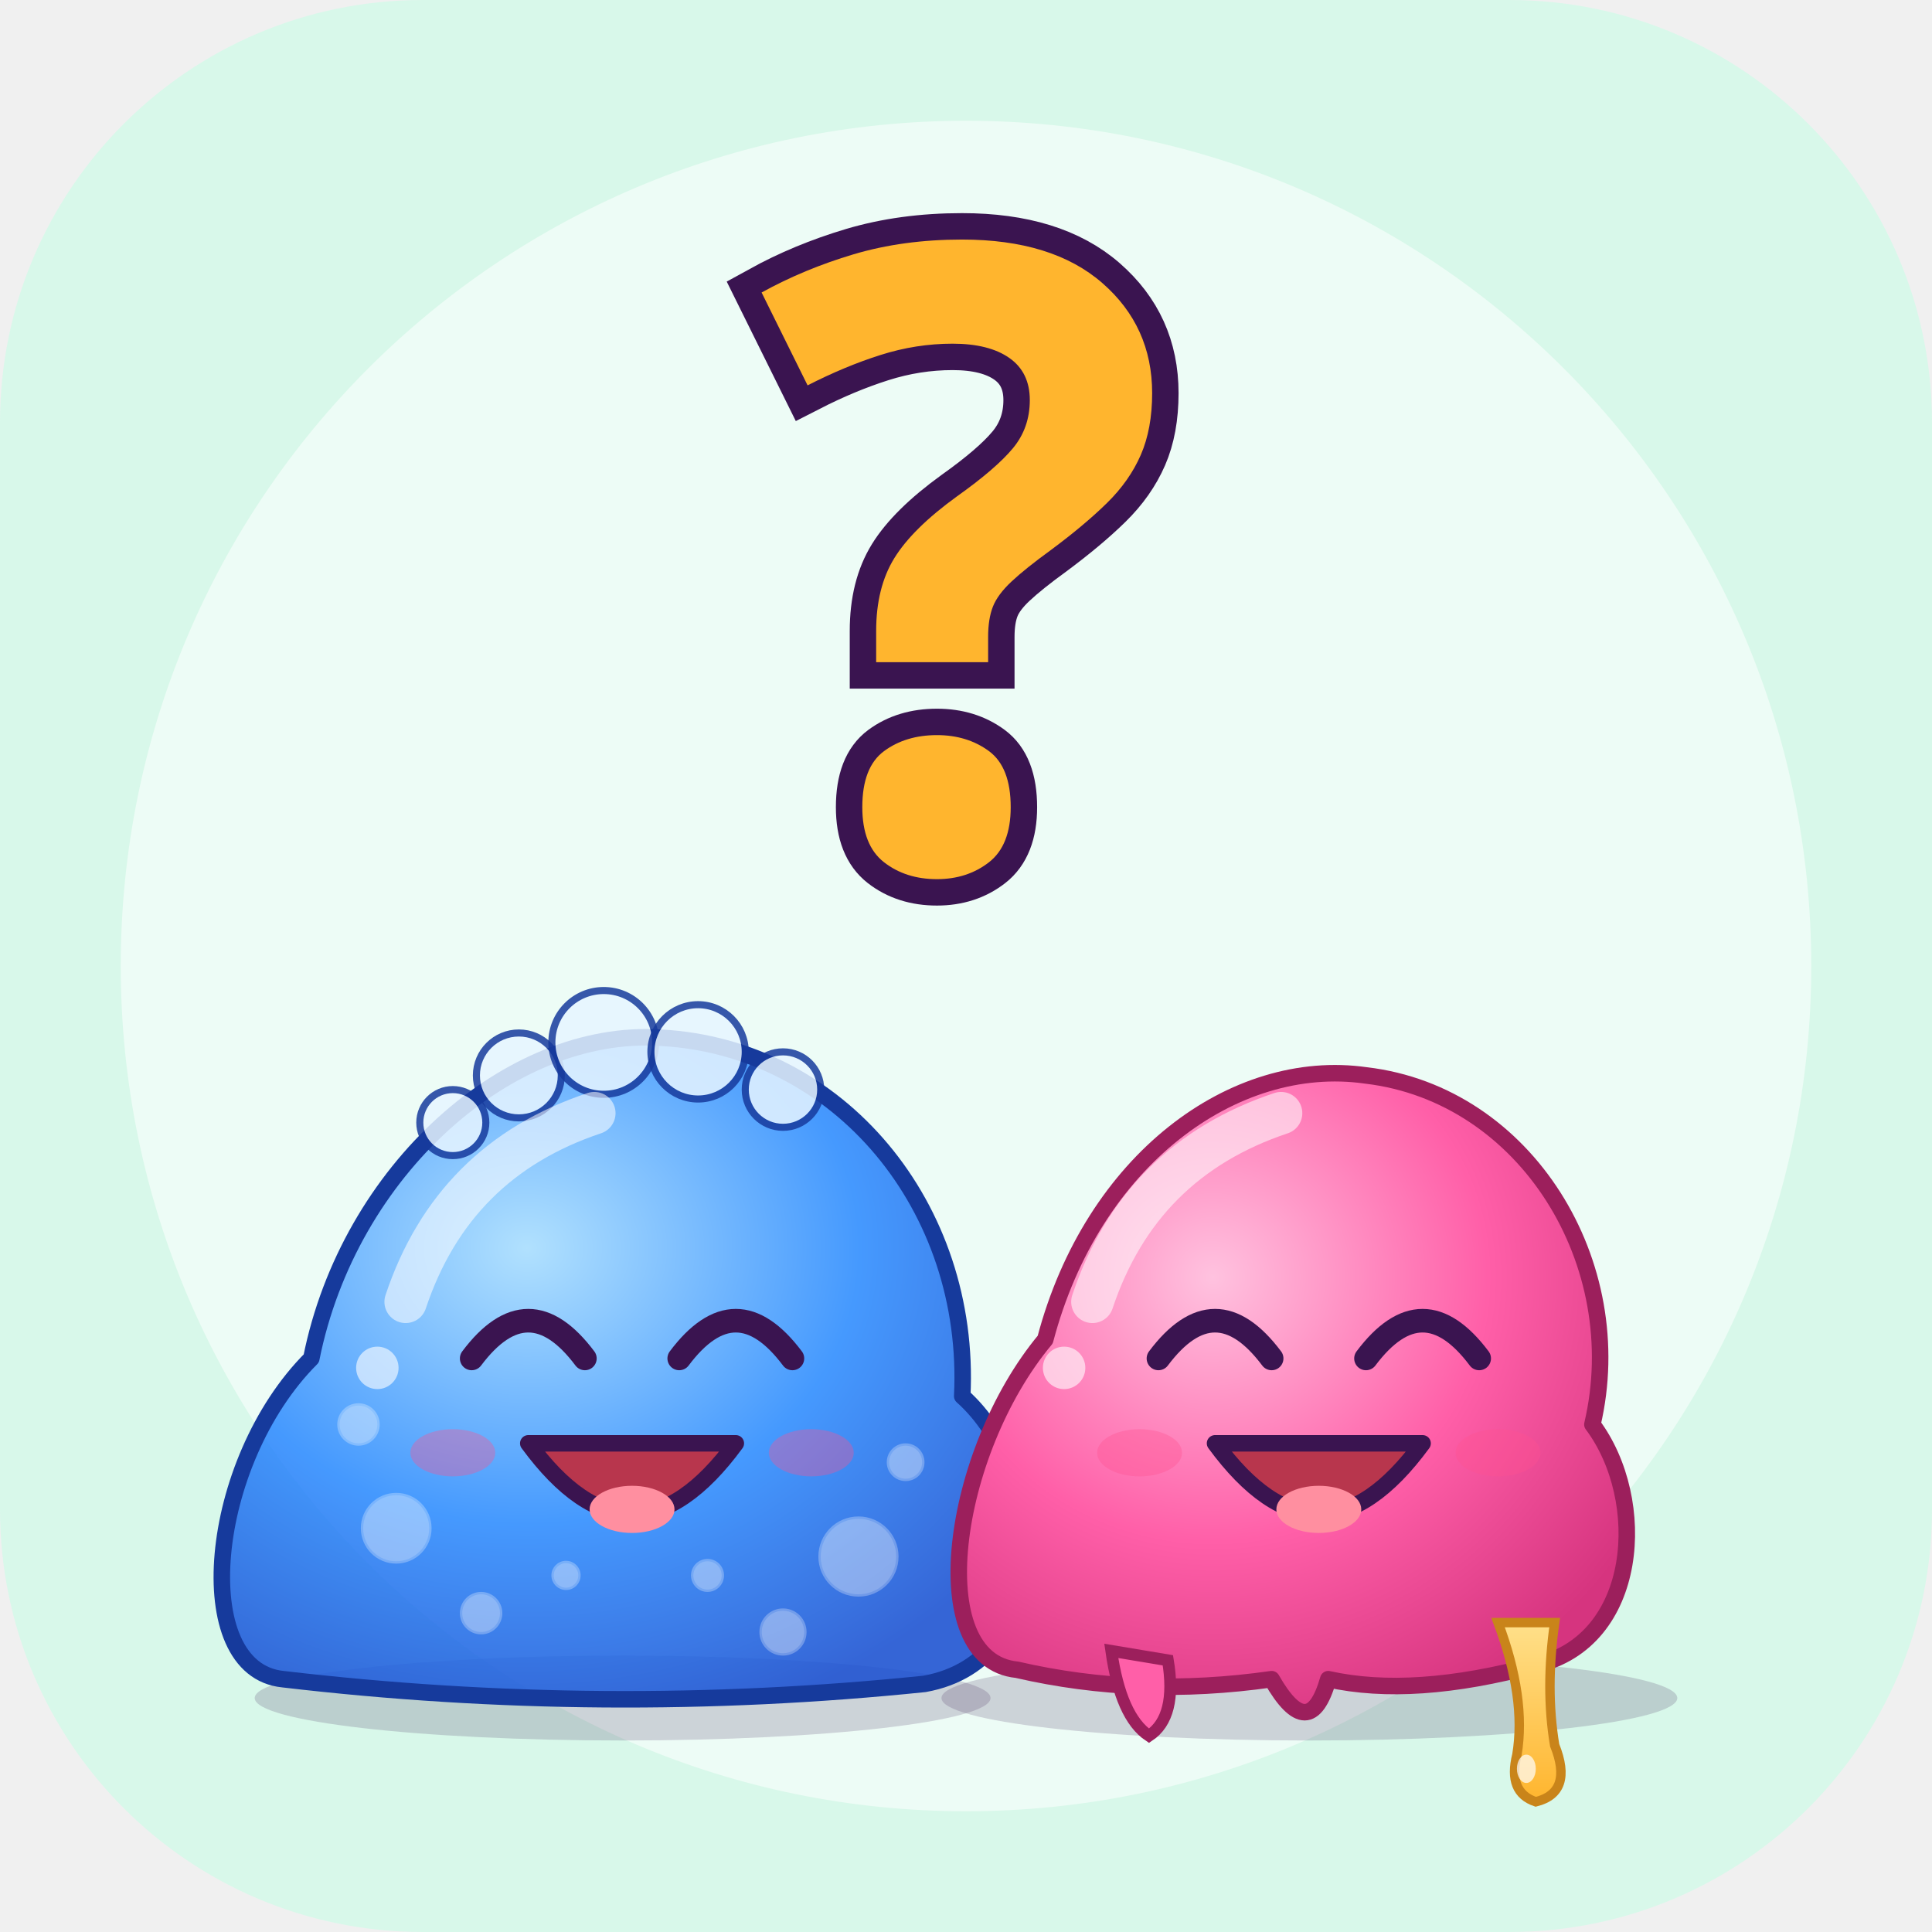
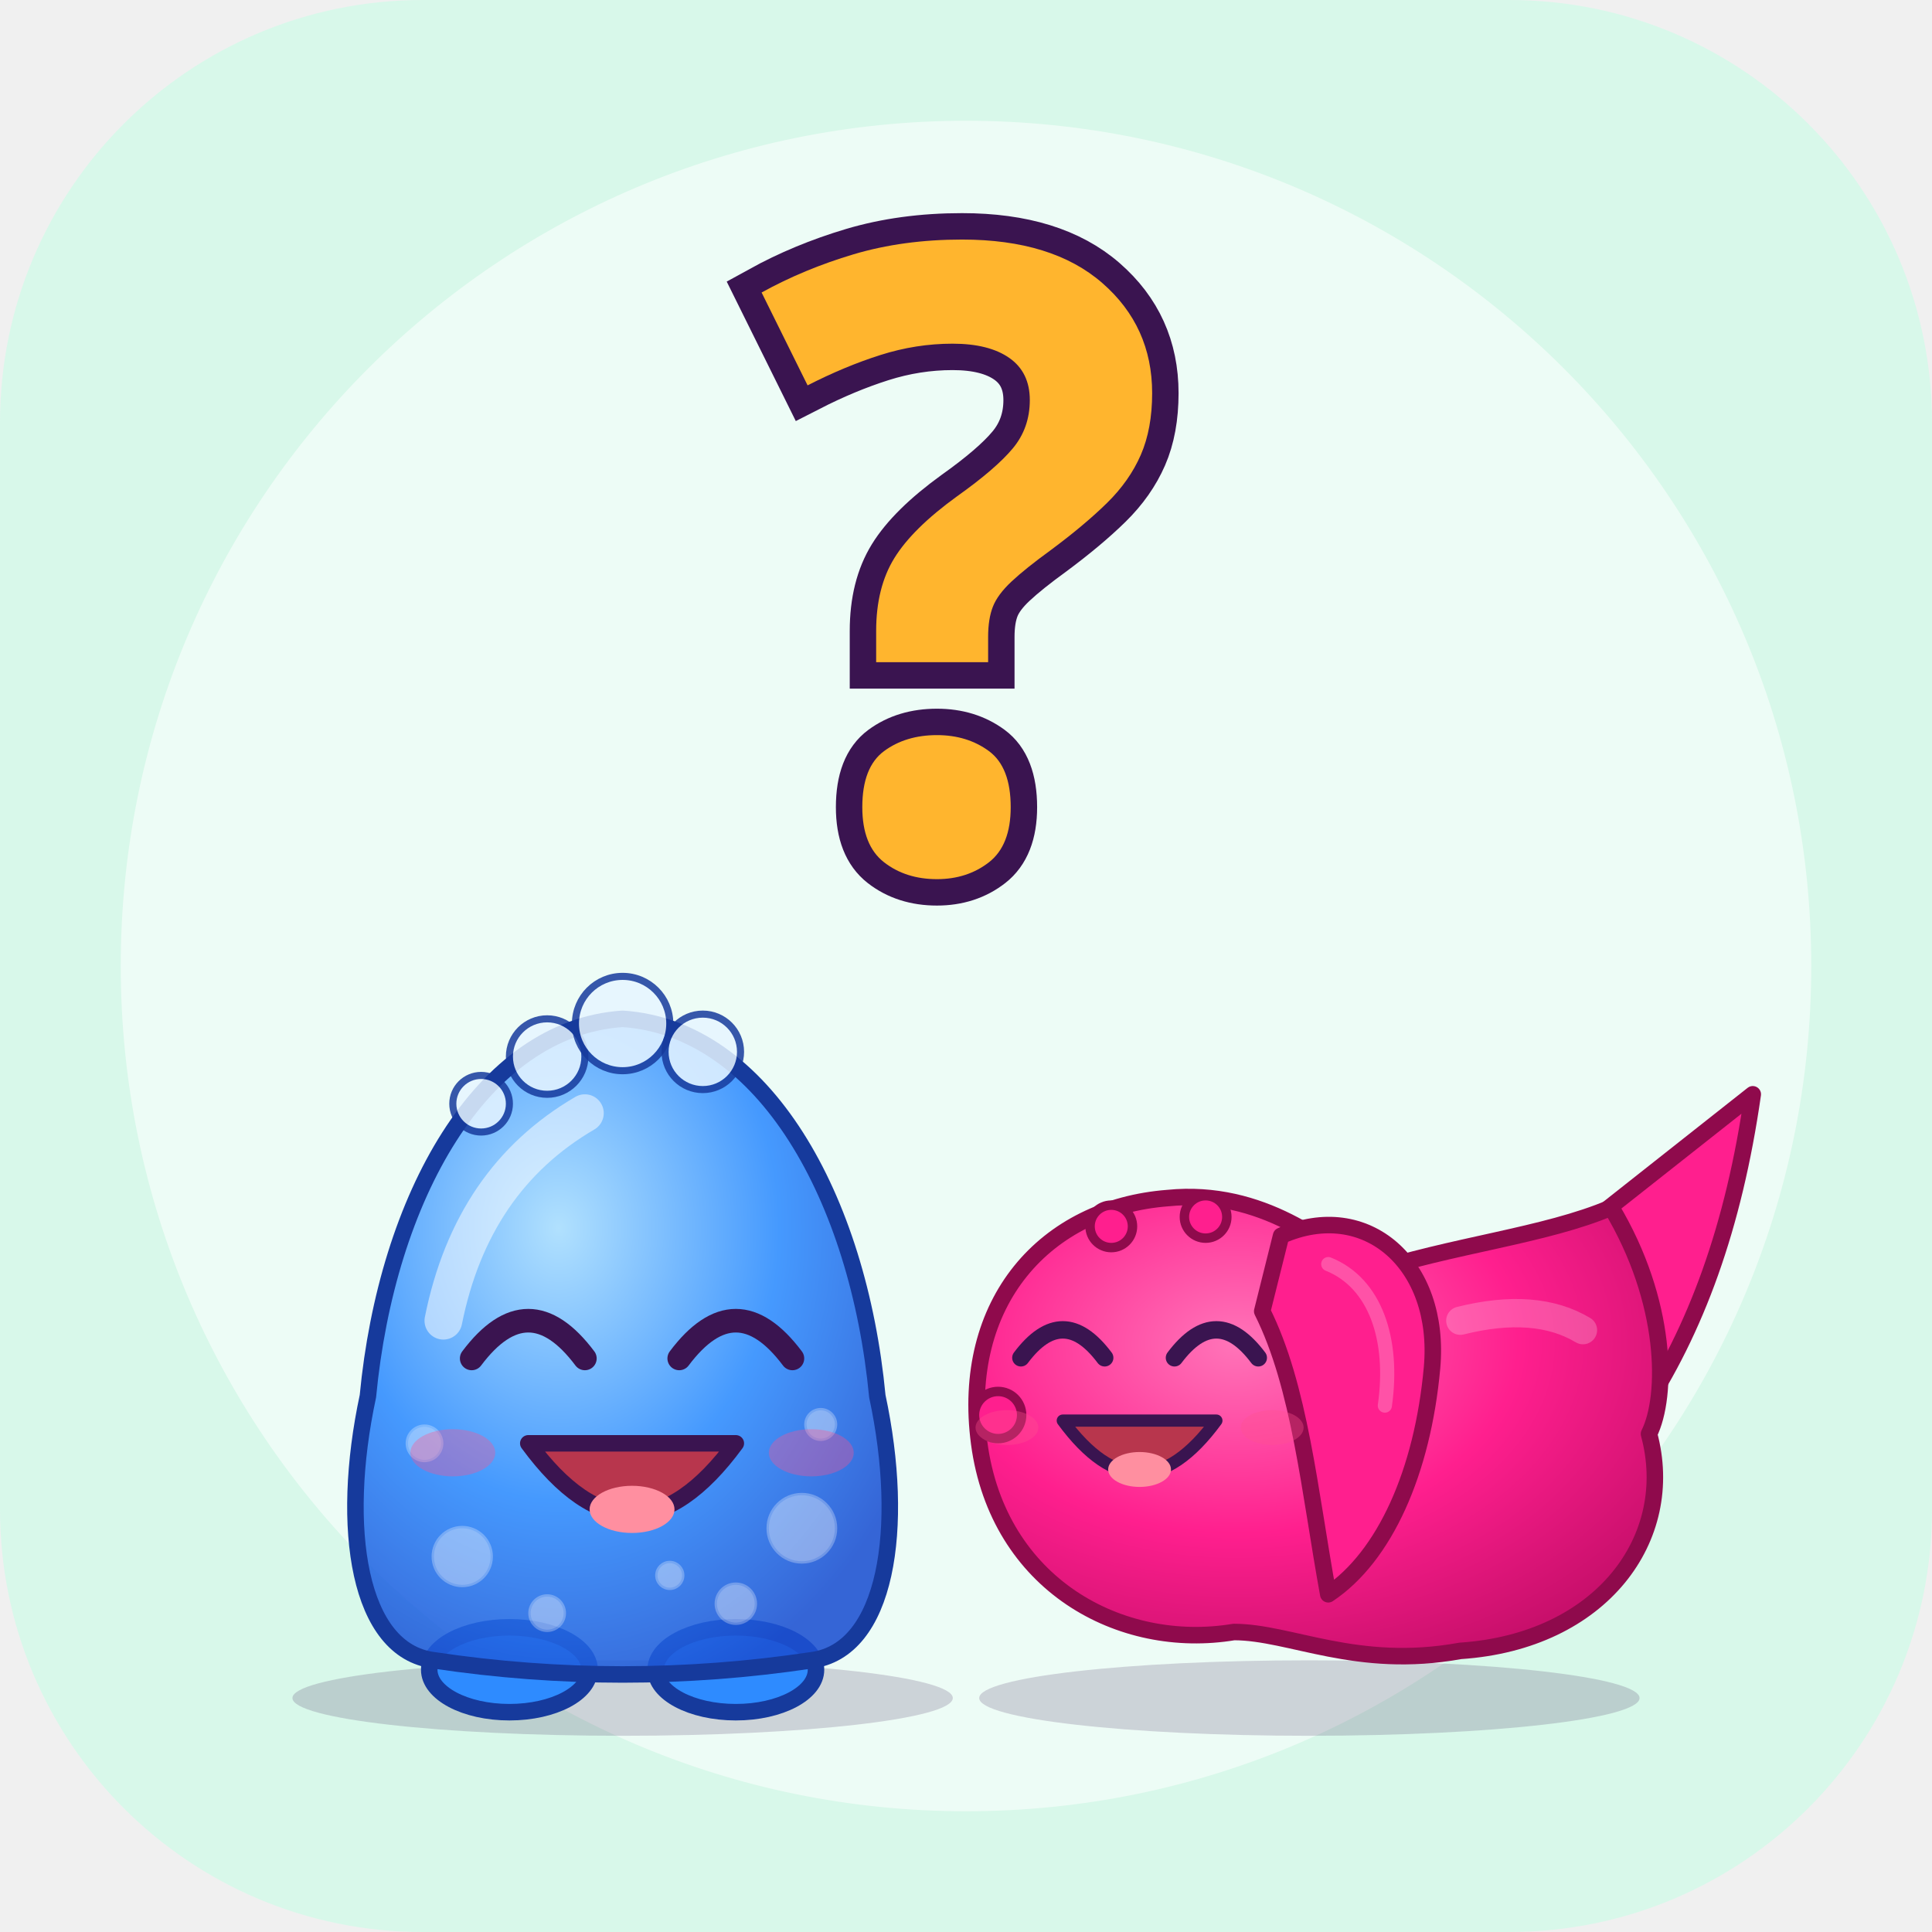
<svg xmlns="http://www.w3.org/2000/svg" viewBox="0 0 512 512">
  <rect width="512" height="512" rx="112" fill="#d8f8ea" />
  <circle cx="256" cy="256" r="224" fill="#fff" opacity=".55" />
  <text x="256" y="230" text-anchor="middle" font-family="Fredoka,Arial Rounded MT Bold,sans-serif" font-weight="700" font-size="230" fill="#ffb52e" stroke="#3a1450" stroke-width="14" paint-order="stroke">?</text>
  <g transform="translate(40 230) scale(1.25)">
    <defs>
      <radialGradient id="ibco" cx="38%" cy="32%" r="75%">
        <stop offset="0" stop-color="#a8dcff" />
        <stop offset=".55" stop-color="#2e8bff" />
        <stop offset="1" stop-color="#1b4fd1" />
      </radialGradient>
-       <linearGradient id="ibme" x1="0" y1="0" x2="0" y2="1">
-         <stop offset="0" stop-color="#ffe08a" />
-         <stop offset="1" stop-color="#ffb52e" />
-       </linearGradient>
    </defs>
    <g class="qm-blue qm-pula">
-       <ellipse cx="100" cy="176" rx="78" ry="9" fill="#3a1450" opacity="0.18" />
-       <path d="M28,172 C8,170 12,126 34,104 C42,64 76,34 108,36 C146,38 174,72 172,112 C190,128 192,168 164,173 Q96,180 28,172Z" fill="url(#ibco)" fill-opacity="0.88" stroke="#163a9c" stroke-width="3.5" stroke-linejoin="round" />
-       <circle cx="52" cy="140" r="7" fill="#ffffff" opacity="0.4" stroke="#ffffff" stroke-width="1" stroke-opacity="0.7" />
-       <circle cx="70" cy="158" r="4" fill="#ffffff" opacity="0.4" stroke="#ffffff" stroke-width="1" stroke-opacity="0.7" />
-       <circle cx="150" cy="146" r="8" fill="#ffffff" opacity="0.4" stroke="#ffffff" stroke-width="1" stroke-opacity="0.7" />
-       <circle cx="134" cy="162" r="4.5" fill="#ffffff" opacity="0.4" stroke="#ffffff" stroke-width="1" stroke-opacity="0.7" />
-       <circle cx="160" cy="126" r="3.5" fill="#ffffff" opacity="0.4" stroke="#ffffff" stroke-width="1" stroke-opacity="0.7" />
-       <circle cx="44" cy="118" r="4" fill="#ffffff" opacity="0.4" stroke="#ffffff" stroke-width="1" stroke-opacity="0.7" />
-       <circle cx="118" cy="150" r="3" fill="#ffffff" opacity="0.4" stroke="#ffffff" stroke-width="1" stroke-opacity="0.7" />
-       <circle cx="88" cy="150" r="2.6" fill="#ffffff" opacity="0.4" stroke="#ffffff" stroke-width="1" stroke-opacity="0.7" />
-       <circle cx="78" cy="44" r="9" fill="#e6f4ff" opacity="0.85" stroke="#163a9c" stroke-width="1.5" />
-       <circle cx="96" cy="37" r="11" fill="#e6f4ff" opacity="0.85" stroke="#163a9c" stroke-width="1.5" />
-       <circle cx="116" cy="39" r="10" fill="#e6f4ff" opacity="0.85" stroke="#163a9c" stroke-width="1.5" />
-       <circle cx="134" cy="47" r="8" fill="#e6f4ff" opacity="0.85" stroke="#163a9c" stroke-width="1.5" />
-       <circle cx="64" cy="54" r="7" fill="#e6f4ff" opacity="0.85" stroke="#163a9c" stroke-width="1.5" />
-       <path d="M54,92 Q64,62 94,52" fill="none" stroke="#ffffff" stroke-width="9" stroke-linecap="round" opacity="0.55" />
-       <circle cx="48" cy="106" r="4.5" fill="#fff" opacity="0.6" />
+       <ellipse cx="100" cy="176" rx="70" ry="8" fill="#3a1450" opacity="0.18" />
+       <g class="qm-pes">
+         <ellipse cx="76" cy="170" rx="17" ry="9" fill="#2e8bff" stroke="#163a9c" stroke-width="3.5" stroke-linejoin="round" />
+         <ellipse cx="124" cy="170" rx="17" ry="9" fill="#2e8bff" stroke="#163a9c" stroke-width="3.5" stroke-linejoin="round" />
+       </g>
+       <path d="M60,168 C44,166 40,140 46,112 C50,70 70,34 100,32 C130,34 150,70 154,112 C160,140 156,166 140,168 Q100,174 60,168Z" fill="url(#ibco)" fill-opacity="0.88" stroke="#163a9c" stroke-width="3.5" stroke-linejoin="round" />
+       <circle cx="66" cy="146" r="6" fill="#ffffff" opacity="0.4" stroke="#ffffff" stroke-width="1" stroke-opacity="0.7" />
+       <circle cx="84" cy="158" r="3.5" fill="#ffffff" opacity="0.4" stroke="#ffffff" stroke-width="1" stroke-opacity="0.7" />
+       <circle cx="138" cy="140" r="7" fill="#ffffff" opacity="0.4" stroke="#ffffff" stroke-width="1" stroke-opacity="0.7" />
+       <circle cx="124" cy="156" r="4" fill="#ffffff" opacity="0.4" stroke="#ffffff" stroke-width="1" stroke-opacity="0.7" />
+       <circle cx="142" cy="118" r="3" fill="#ffffff" opacity="0.4" stroke="#ffffff" stroke-width="1" stroke-opacity="0.7" />
+       <circle cx="58" cy="122" r="3.5" fill="#ffffff" opacity="0.4" stroke="#ffffff" stroke-width="1" stroke-opacity="0.7" />
+       <circle cx="110" cy="150" r="2.6" fill="#ffffff" opacity="0.4" stroke="#ffffff" stroke-width="1" stroke-opacity="0.7" />
+       <circle cx="84" cy="40" r="8" fill="#e6f4ff" opacity="0.85" stroke="#163a9c" stroke-width="1.5" />
+       <circle cx="100" cy="33" r="10" fill="#e6f4ff" opacity="0.85" stroke="#163a9c" stroke-width="1.5" />
+       <circle cx="117" cy="39" r="8" fill="#e6f4ff" opacity="0.85" stroke="#163a9c" stroke-width="1.5" />
+       <circle cx="70" cy="50" r="6" fill="#e6f4ff" opacity="0.85" stroke="#163a9c" stroke-width="1.5" />
+       <path d="M62,96 Q68,66 92,52" fill="none" stroke="#ffffff" stroke-width="8" stroke-linecap="round" opacity="0.5" />
      <path d="M68,104 Q80,88 92,104" fill="none" stroke="#3a1450" stroke-width="5" stroke-linecap="round" />
      <path d="M112,104 Q124,88 136,104" fill="none" stroke="#3a1450" stroke-width="5" stroke-linecap="round" />
      <ellipse cx="64" cy="124" rx="9" ry="5" fill="#ff4f8f" opacity="0.35" />
      <ellipse cx="140" cy="124" rx="9" ry="5" fill="#ff4f8f" opacity="0.35" />
      <path d="M80,122 Q102,152 124,122Z" fill="#b8364d" stroke="#3a1450" stroke-width="3.5" stroke-linejoin="round" />
      <ellipse cx="102" cy="136" rx="9" ry="5" fill="#ff8fa0" />
    </g>
  </g>
  <g transform="translate(222 230) scale(1.25)">
    <defs>
      <radialGradient id="ipco" cx="38%" cy="32%" r="75%">
-         <stop offset="0" stop-color="#ffc2df" />
-         <stop offset=".55" stop-color="#ff5fa8" />
-         <stop offset="1" stop-color="#d6347f" />
+         <stop offset="0" stop-color="#ff74b8" />
+         <stop offset=".55" stop-color="#ff1f8e" />
+         <stop offset="1" stop-color="#c80f6b" />
      </radialGradient>
-       <linearGradient id="ipme" x1="0" y1="0" x2="0" y2="1">
-         <stop offset="0" stop-color="#ffe08a" />
-         <stop offset="1" stop-color="#ffb52e" />
-       </linearGradient>
    </defs>
    <g class="qm-pink qm-pula">
-       <ellipse cx="100" cy="176" rx="78" ry="9" fill="#3a1450" opacity="0.18" />
-       <path d="M38,170 C18,168 24,124 44,100 C54,62 84,40 112,44 C146,48 168,84 160,118 C172,134 170,164 148,169 Q122,176 104,172 Q100,186 92,172 Q64,176 38,170Z" fill="url(#ipco)" stroke="#9c1f5c" stroke-width="3.5" stroke-linejoin="round" />
-       <path d="M58,166 Q60,180 66,184 Q72,180 70,168Z" fill="#ff5fa8" stroke="#9c1f5c" stroke-width="2.5" />
-       <g class="qm-mel">
-         <path d="M140,160 Q146,176 144,188 Q142,196 148,198 Q156,196 152,186 Q150,174 152,160Z" fill="url(#ipme)" stroke="#c9841a" stroke-width="2" />
-         <ellipse cx="146" cy="191" rx="2" ry="3" fill="#fff" opacity="0.7" />
+       <ellipse cx="100" cy="176" rx="70" ry="8" fill="#3a1450" opacity="0.18" />
+       <g class="qm-rabo">
+         <path d="M156,78 L194,48 C190,76 182,98 170,116Z" fill="#ff1f8e" stroke="#8f0a4c" stroke-width="3.5" stroke-linejoin="round" />
      </g>
-       <path d="M54,92 Q64,62 94,52" fill="none" stroke="#ffffff" stroke-width="9" stroke-linecap="round" opacity="0.55" />
-       <circle cx="48" cy="106" r="4.5" fill="#fff" opacity="0.6" />
-       <path d="M68,104 Q80,88 92,104" fill="none" stroke="#3a1450" stroke-width="5" stroke-linecap="round" />
-       <path d="M112,104 Q124,88 136,104" fill="none" stroke="#3a1450" stroke-width="5" stroke-linecap="round" />
-       <ellipse cx="64" cy="124" rx="9" ry="5" fill="#ff4f8f" opacity="0.35" />
-       <ellipse cx="140" cy="124" rx="9" ry="5" fill="#ff4f8f" opacity="0.35" />
-       <path d="M80,122 Q102,152 124,122Z" fill="#b8364d" stroke="#3a1450" stroke-width="3.5" stroke-linejoin="round" />
-       <ellipse cx="102" cy="136" rx="9" ry="5" fill="#ff8fa0" />
+       <path d="M30,122 C26,92 44,72 70,70 C90,68 104,80 112,86 C130,80 150,78 164,72 C176,92 176,112 172,120 C178,142 162,164 132,166 C110,170 96,162 84,162 C60,166 34,152 30,122Z" fill="url(#ipco)" stroke="#8f0a4c" stroke-width="3.5" stroke-linejoin="round" />
+       <g class="qm-aba">
+         <path d="M94,78 C112,70 128,84 126,106 C124,128 116,146 104,154 C100,132 98,110 90,94Z" fill="#ff1f8e" stroke="#8f0a4c" stroke-width="3.5" stroke-linejoin="round" />
+         <path d="M104,84 C114,88 118,100 116,114" fill="none" stroke="#ff74b8" stroke-width="3" stroke-linecap="round" opacity="0.6" />
+       </g>
+       <circle cx="34" cy="116" r="5" fill="#ff1f8e" stroke="#8f0a4c" stroke-width="2" stroke-linejoin="round" />
+       <circle cx="58" cy="76" r="4.5" fill="#ff1f8e" stroke="#8f0a4c" stroke-width="2" stroke-linejoin="round" />
+       <circle cx="78" cy="74" r="4.5" fill="#ff1f8e" stroke="#8f0a4c" stroke-width="2" stroke-linejoin="round" />
+       <path d="M132,96 Q148,92 158,98" fill="none" stroke="#ffffff" stroke-width="6" stroke-linecap="round" opacity="0.22" />
+       <g transform="translate(64 112) scale(.74) translate(-102 -115)">
+         <path d="M68,104 Q80,88 92,104" fill="none" stroke="#3a1450" stroke-width="5" stroke-linecap="round" />
+         <path d="M112,104 Q124,88 136,104" fill="none" stroke="#3a1450" stroke-width="5" stroke-linecap="round" />
+         <ellipse cx="64" cy="124" rx="9" ry="5" fill="#ff4f8f" opacity="0.35" />
+         <ellipse cx="140" cy="124" rx="9" ry="5" fill="#ff4f8f" opacity="0.35" />
+         <path d="M80,122 Q102,152 124,122Z" fill="#b8364d" stroke="#3a1450" stroke-width="3.5" stroke-linejoin="round" />
+         <ellipse cx="102" cy="136" rx="9" ry="5" fill="#ff8fa0" />
+       </g>
    </g>
  </g>
</svg>
